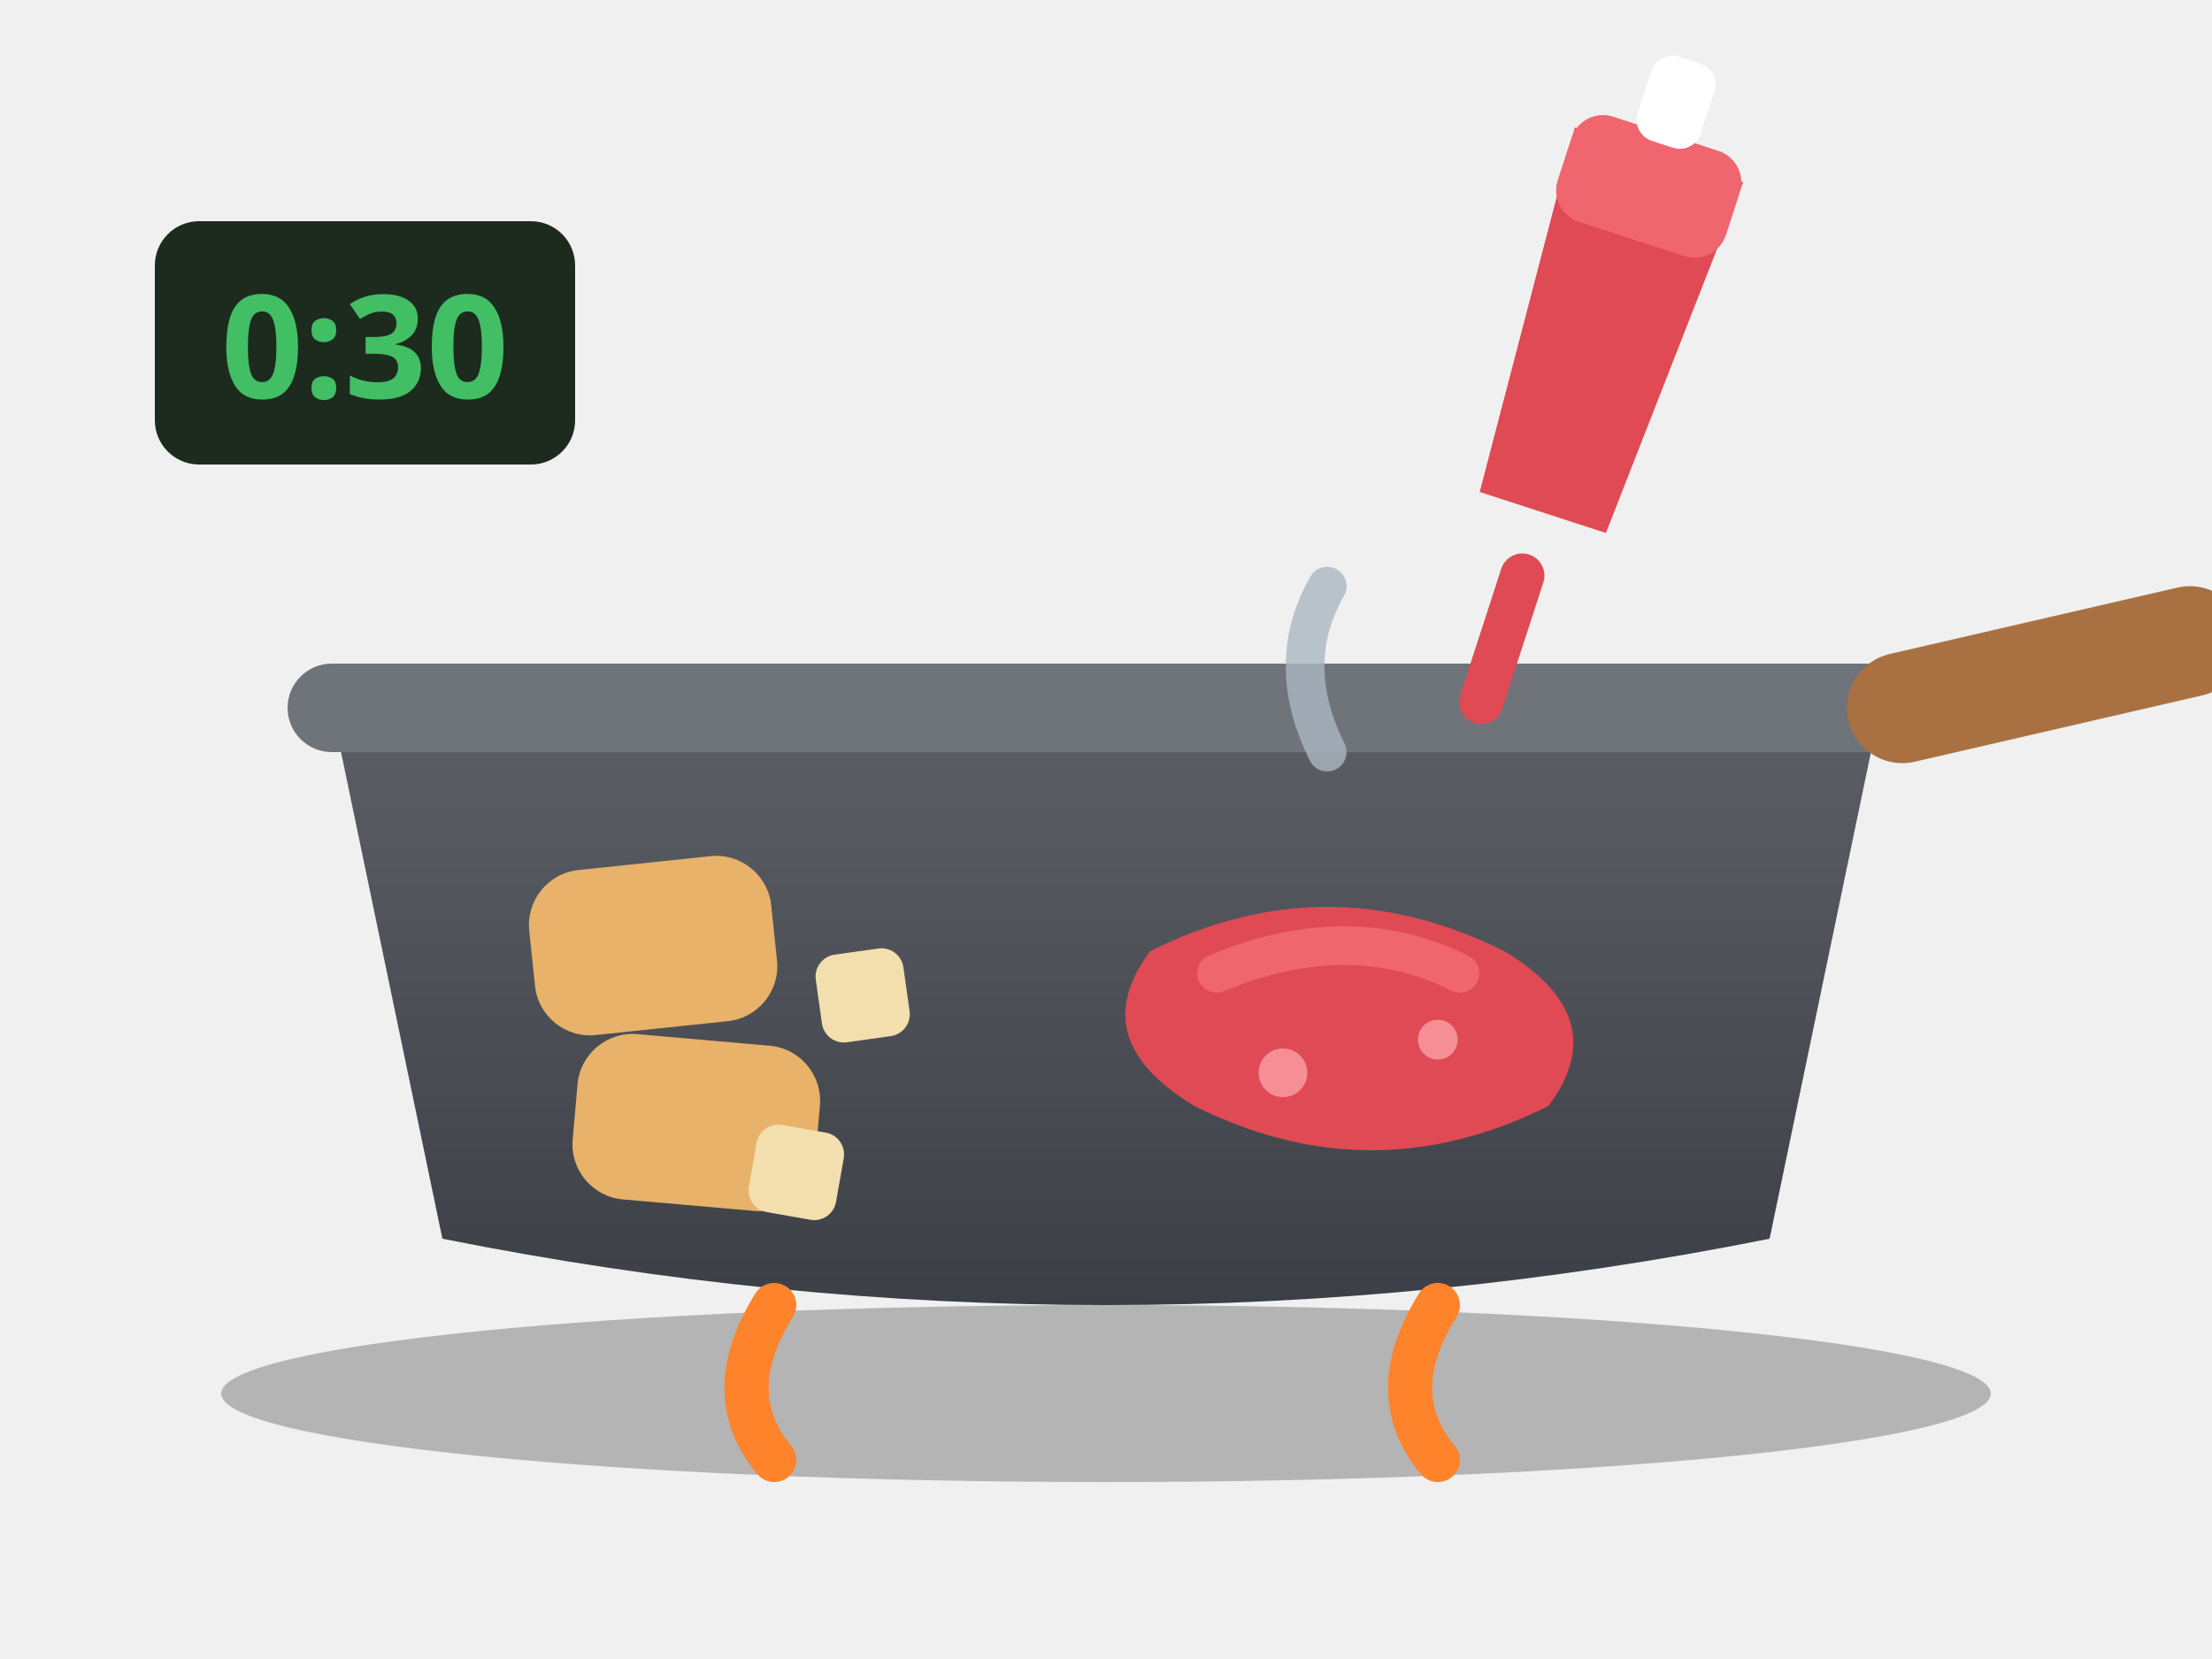
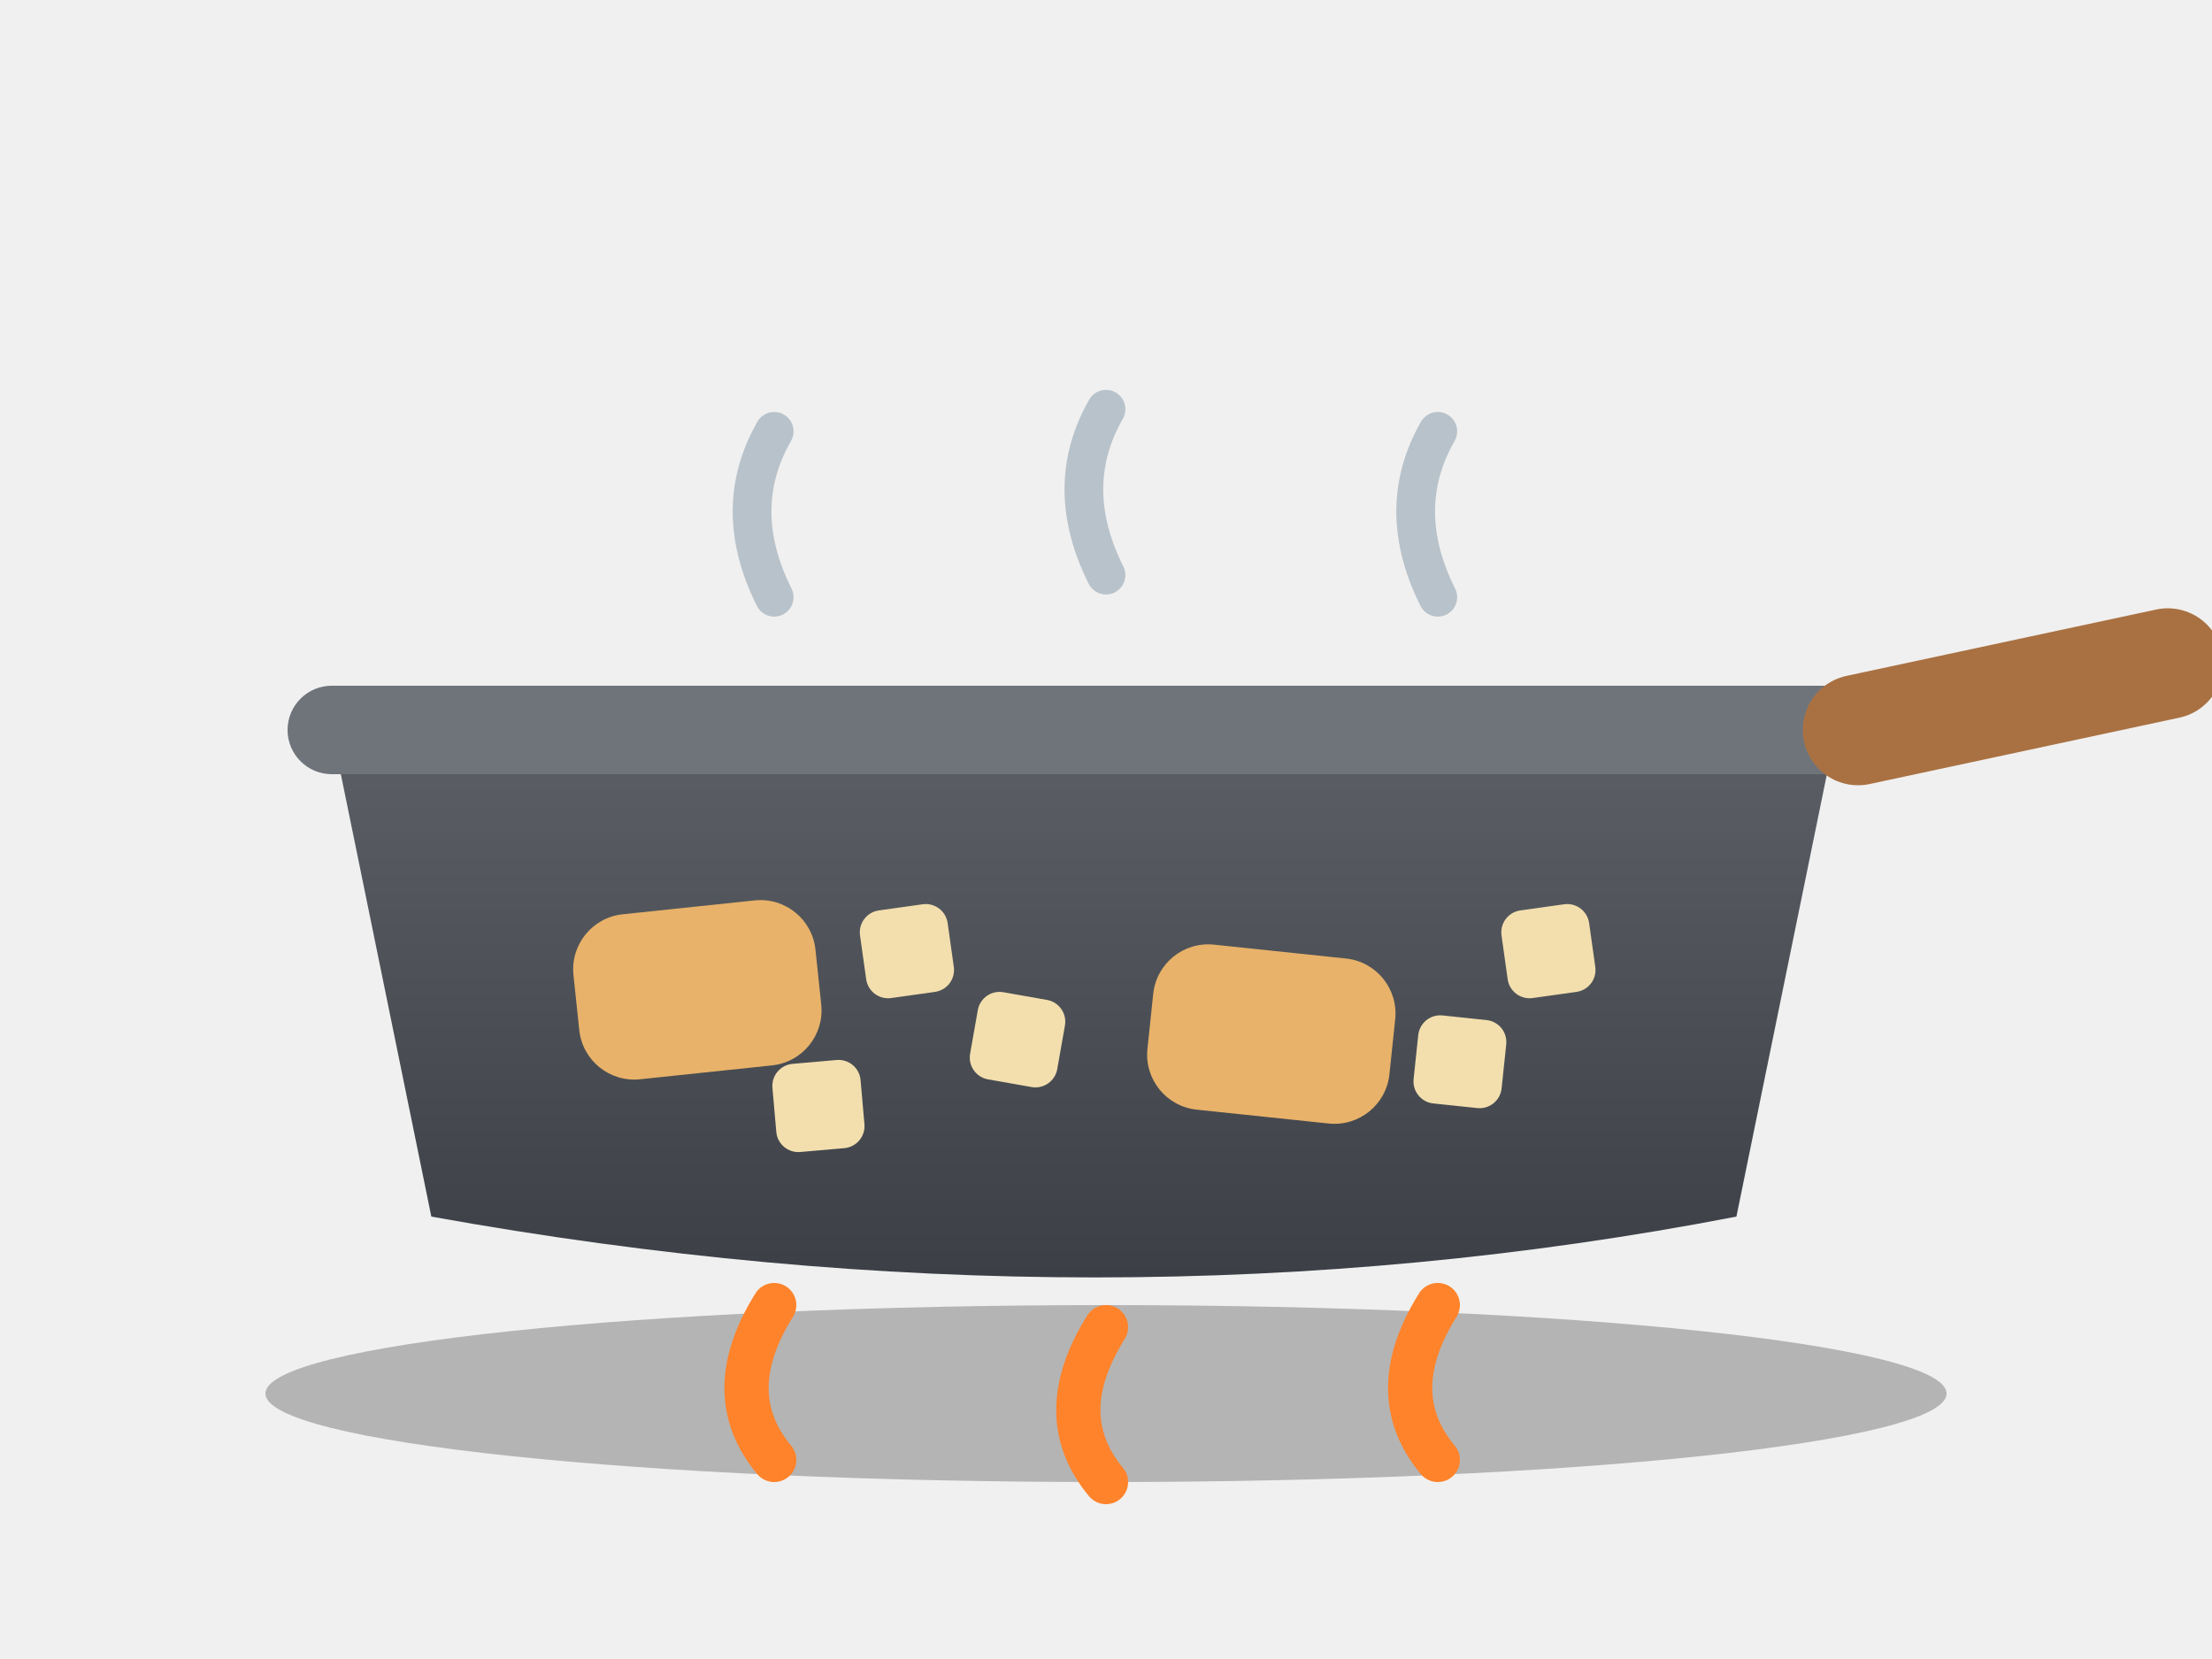
- <svg xmlns="http://www.w3.org/2000/svg" viewBox="0 0 200 150" role="img" aria-label="Ketchup bubbling on the empty half of the pan next to the chicken and onion">
+ <svg xmlns="http://www.w3.org/2000/svg" viewBox="0 0 200 150" role="img" aria-label="Diced onion softening in the pan alongside the browned chicken">
  <defs>
    <linearGradient id="pan" x1="0" y1="0" x2="0" y2="1">
      <stop offset="0" stop-color="#5c6066" />
      <stop offset="1" stop-color="#3c4046" />
    </linearGradient>
  </defs>
-   <ellipse cx="100" cy="126" rx="80" ry="8" fill="#000" opacity="0.25" />
-   <path d="M30 64 L170 64 L160 112 Q100 124 40 112 Z" fill="url(#pan)" />
-   <rect x="26" y="60" width="148" height="8" rx="4" fill="#6f747b" />
-   <path d="M172 64 L198 58" stroke="#a97142" stroke-width="10" stroke-linecap="round" />
-   <g>
-     <rect x="48" y="78" width="22" height="15" rx="5" fill="#e8b26a" transform="rotate(-6 59 85)" />
-     <rect x="52" y="94" width="22" height="15" rx="5" fill="#e8b26a" transform="rotate(5 63 101)" />
-     <rect x="74" y="86" width="8" height="8" rx="2" fill="#f3dfae" transform="rotate(-8 78 90)" />
-     <rect x="68" y="102" width="8" height="8" rx="2" fill="#f3dfae" transform="rotate(10 72 106)" />
+   <ellipse cx="100" cy="126" rx="76" ry="8" fill="#000" opacity="0.25" />
+   <path d="M30 66 L166 66 L157 110 Q100 121 39 110 Z" fill="url(#pan)" />
+   <rect x="26" y="62" width="144" height="8" rx="4" fill="#6f747b" />
+   <path d="M168 66 L196 60" stroke="#a97142" stroke-width="10" stroke-linecap="round" />
+   <rect x="52" y="82" width="22" height="15" rx="5" fill="#e8b26a" transform="rotate(-6 63 89)" />
+   <rect x="104" y="86" width="22" height="15" rx="5" fill="#e8b26a" transform="rotate(6 115 93)" />
+   <g fill="#f3dfae">
+     <rect x="78" y="82" width="8" height="8" rx="2" transform="rotate(-8 82 86)" />
+     <rect x="88" y="90" width="8" height="8" rx="2" transform="rotate(10 92 94)" />
+     <rect x="70" y="96" width="8" height="8" rx="2" transform="rotate(-5 74 100)" />
+     <rect x="128" y="92" width="8" height="8" rx="2" transform="rotate(6 132 96)" />
+     <rect x="136" y="82" width="8" height="8" rx="2" transform="rotate(-8 140 86)" />
  </g>
-   <path d="M104 86 Q120 78 136 86 Q146 92 140 100 Q124 108 108 100 Q98 94 104 86 Z" fill="#e04a54" />
-   <path d="M110 88 Q122 83 132 88" stroke="#f0666e" stroke-width="3.5" fill="none" stroke-linecap="round" />
-   <circle cx="116" cy="97" r="2.2" fill="#f58f95" />
-   <circle cx="130" cy="94" r="1.8" fill="#f58f95" />
-   <g transform="translate(150,14) rotate(18)">
-     <path d="M-8 0 L8 0 L6 34 L-6 34 Z" fill="#e04a54" />
-     <rect x="-8" y="-2" width="16" height="10" rx="3" fill="#f0666e" />
-     <rect x="-3" y="-9" width="6" height="8" rx="2" fill="#ffffff" />
-     <path d="M0 40 L0 52" stroke="#e04a54" stroke-width="4" stroke-linecap="round" />
-   </g>
-   <path d="M120 68 q-4 -8 0 -15" stroke="#aab6c0" stroke-width="3.5" fill="none" stroke-linecap="round" opacity="0.8" />
-   <path d="M70 118 q-5 8 0 14 M130 118 q-5 8 0 14" stroke="#ff832b" stroke-width="4" fill="none" stroke-linecap="round" />
-   <rect x="14" y="20" width="38" height="22" rx="4" fill="#1d2b1e" />
-   <text x="33" y="36" font-family="sans-serif" font-size="13" font-weight="700" fill="#42be65" text-anchor="middle">0:30</text>
+   <path d="M70 54 q-4 -8 0 -15 M100 52 q-4 -8 0 -15 M130 54 q-4 -8 0 -15" stroke="#aab6c0" stroke-width="3.5" fill="none" stroke-linecap="round" opacity="0.8" />
+   <path d="M70 118 q-5 8 0 14 M100 120 q-5 8 0 14 M130 118 q-5 8 0 14" stroke="#ff832b" stroke-width="4" fill="none" stroke-linecap="round" />
</svg>
